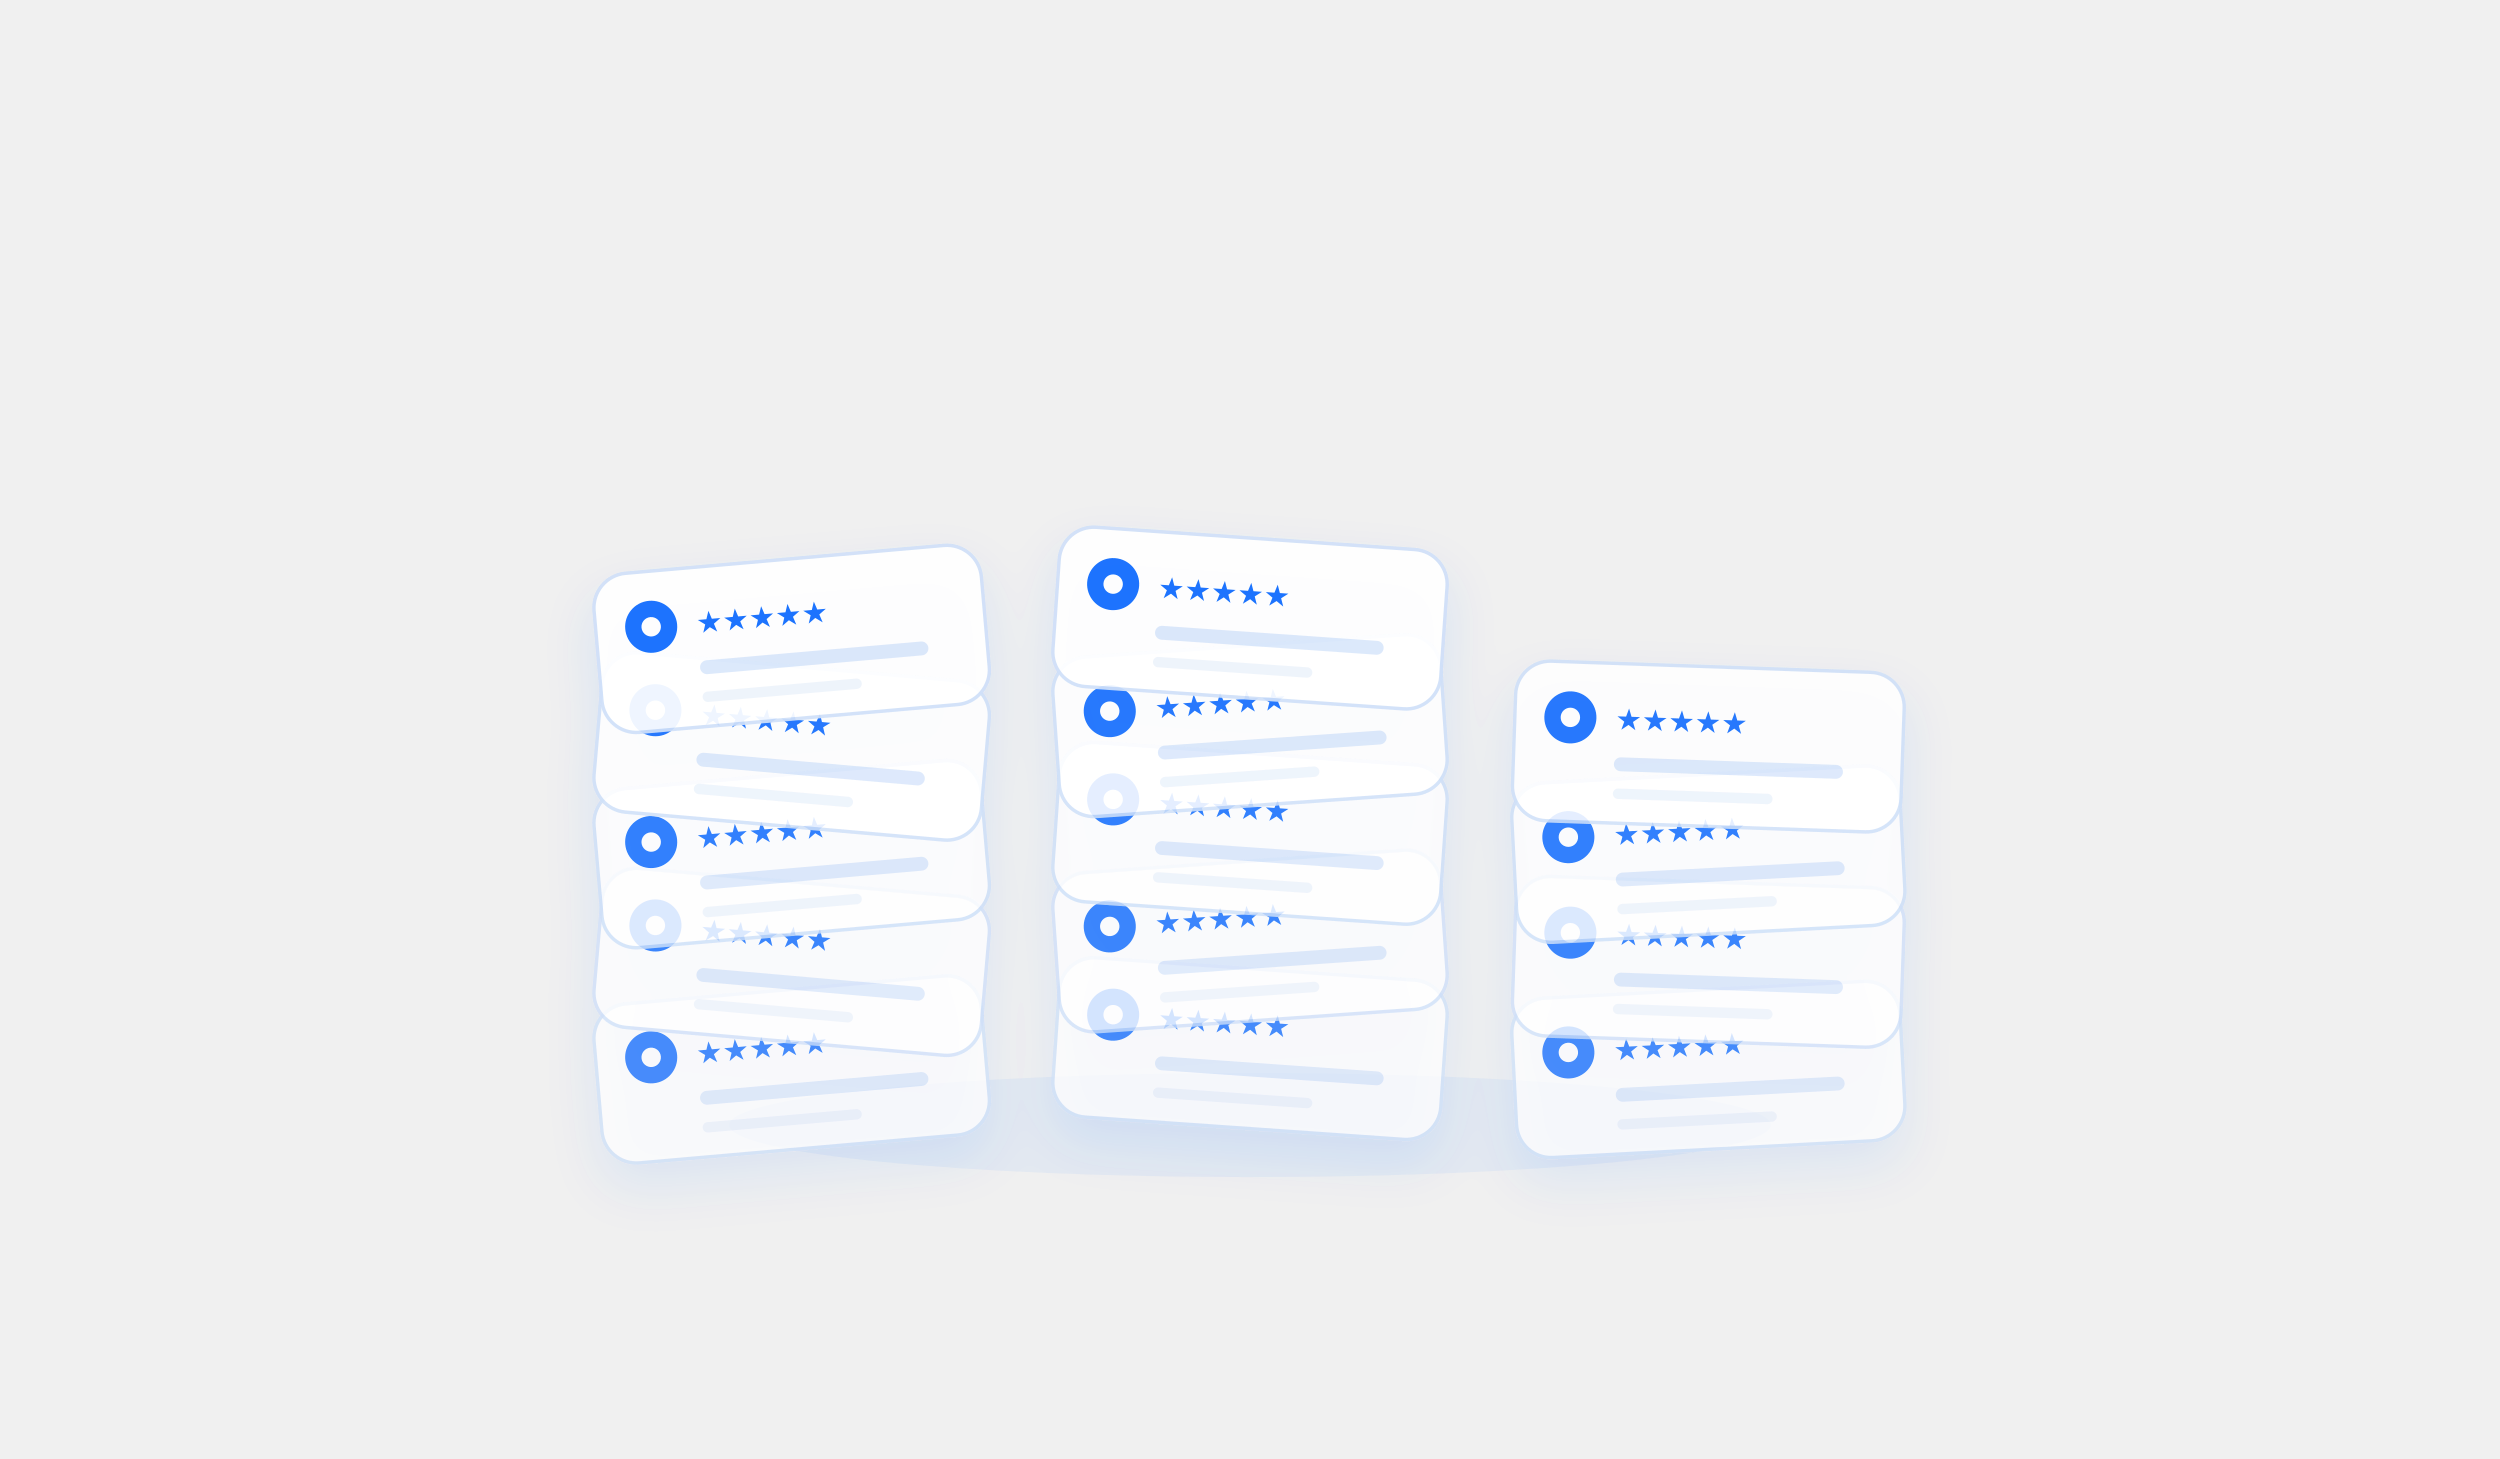
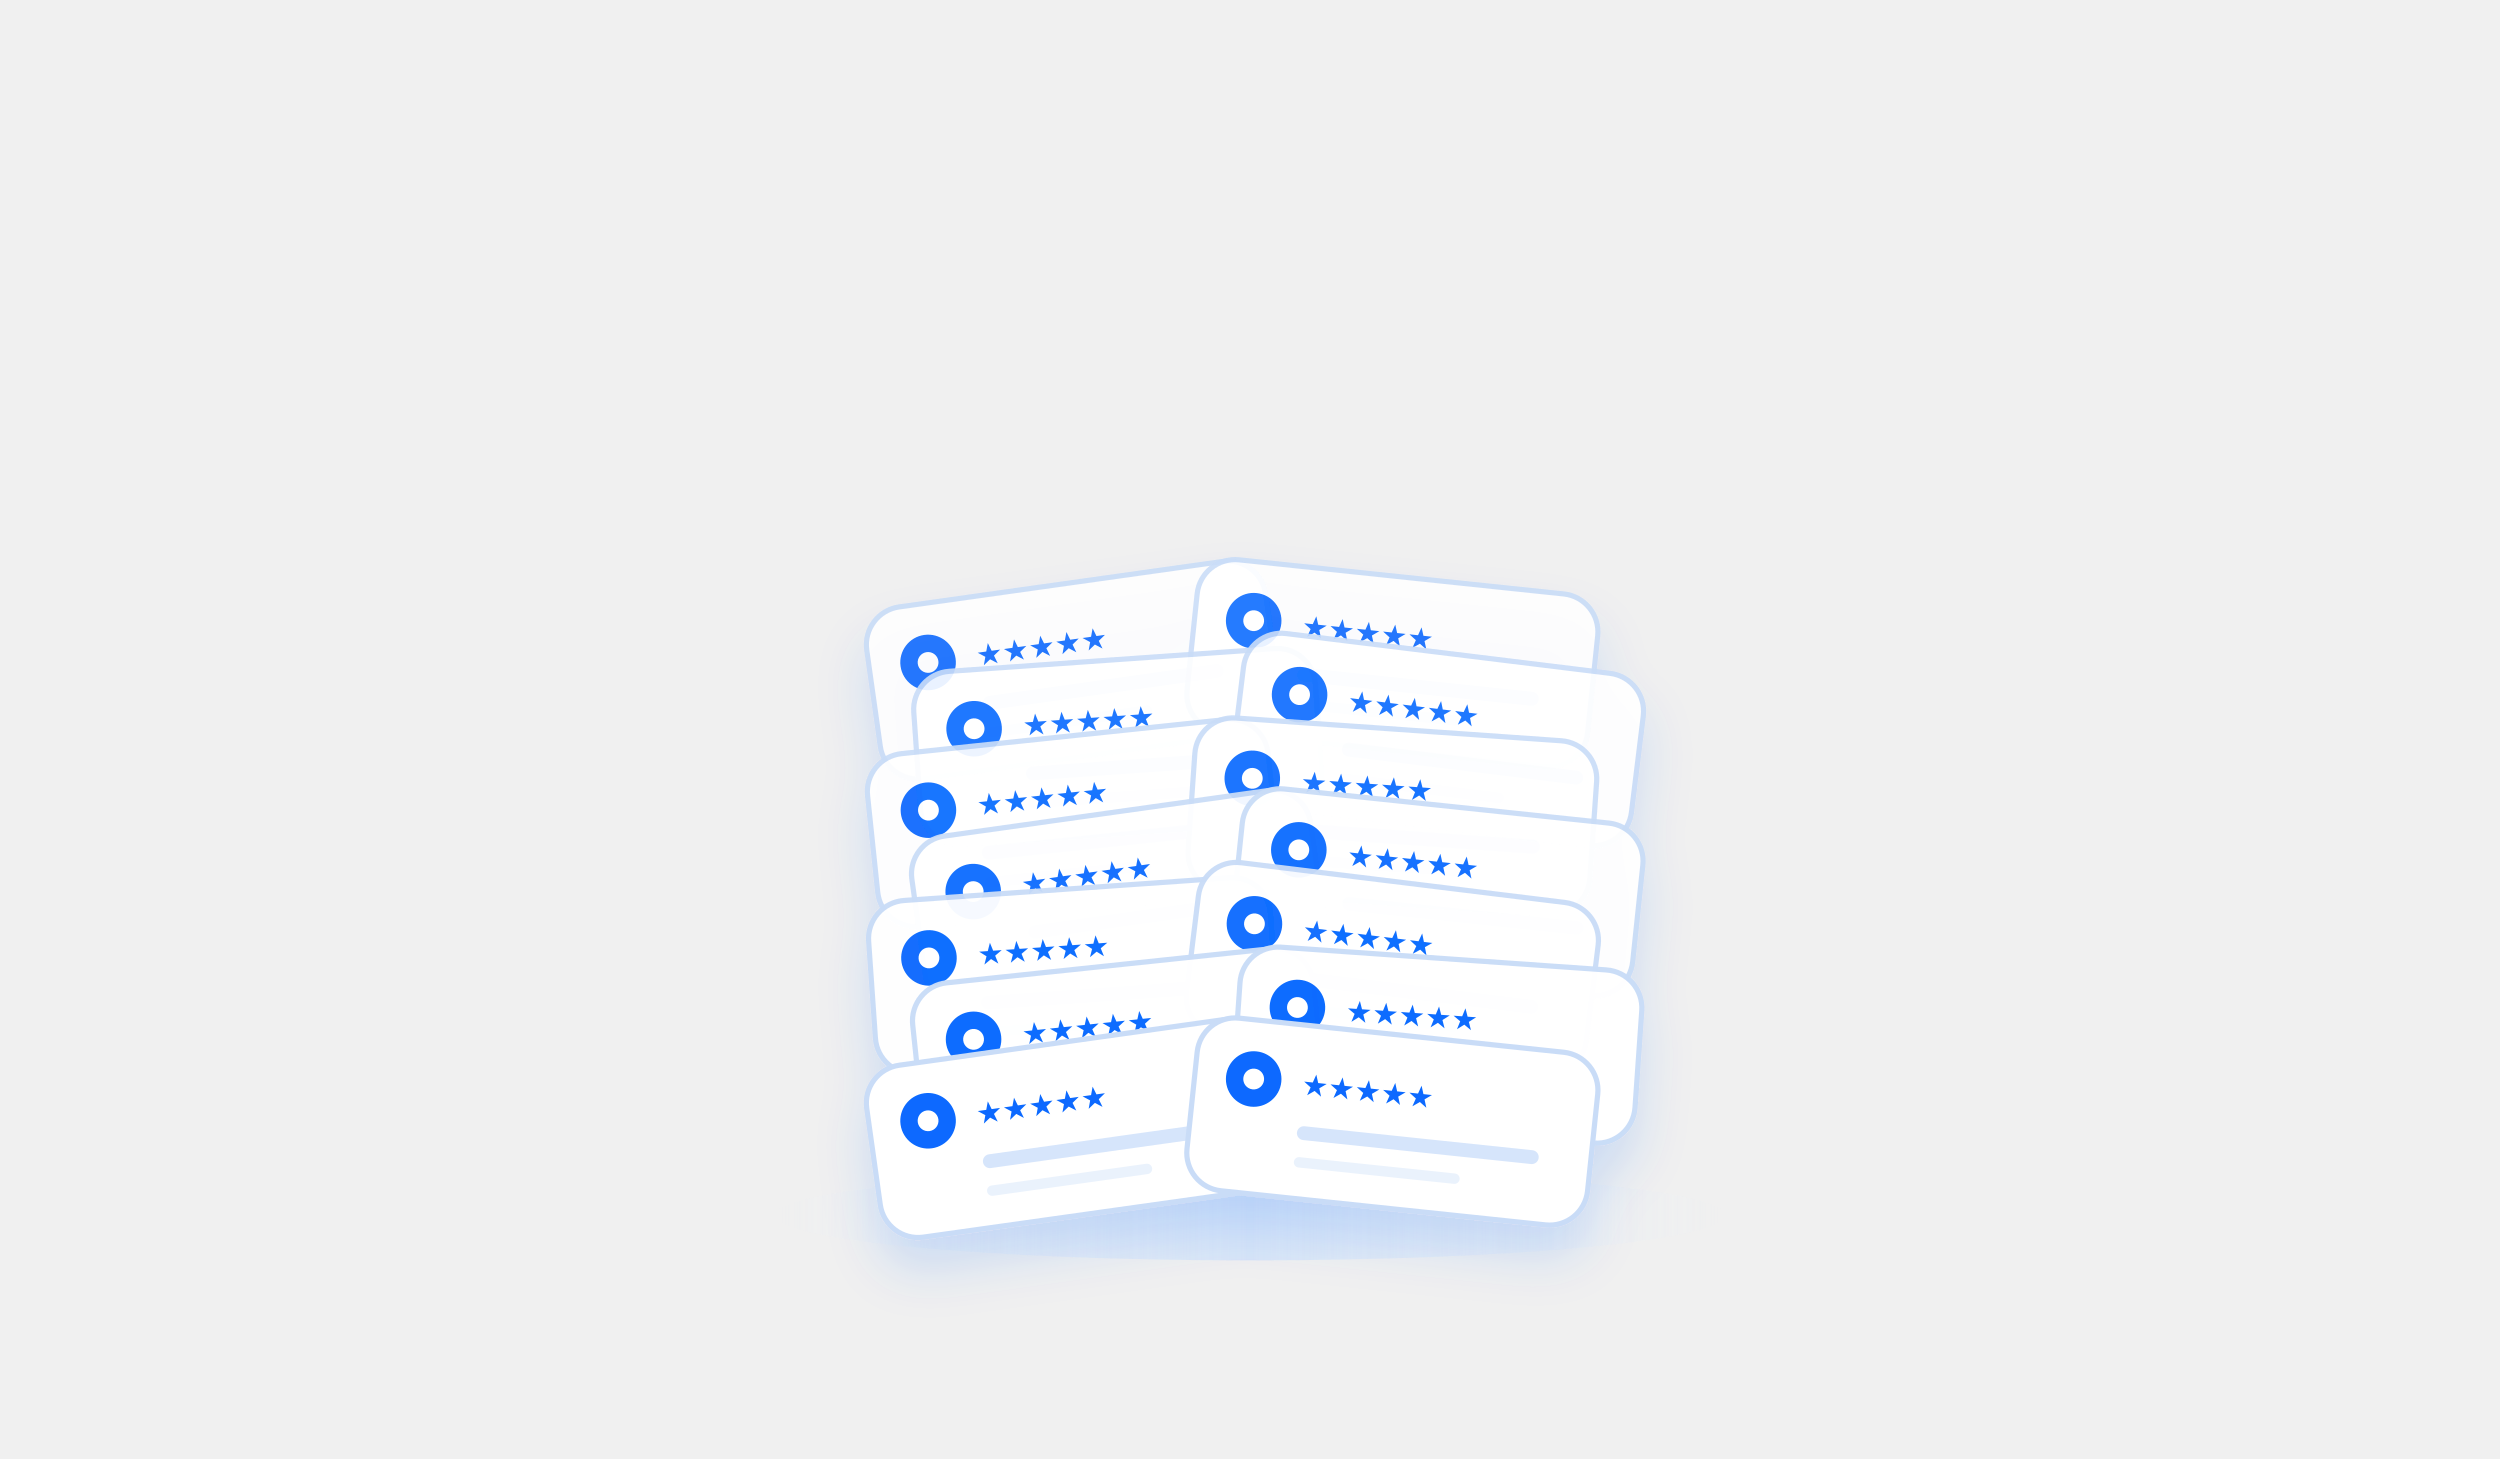
<svg xmlns="http://www.w3.org/2000/svg" viewBox="0 0 720 420">
  <defs>
-     <filter id="s" x="-30%" y="-30%" width="160%" height="180%">
-       <feDropShadow dx="0" dy="7" stdDeviation="7" flood-color="#0869ff" flood-opacity=".12" />
+     <filter id="shadow" x="-40%" y="-40%" width="180%" height="200%">
+       <feDropShadow dx="0" dy="9" stdDeviation="7" flood-color="#0869ff" flood-opacity=".15" />
    </filter>
+     <linearGradient id="floor" x1="0" y1="0" x2="1" y2="0">
+       <stop offset="0" stop-color="#dfeeff" stop-opacity="0" />
+       <stop offset=".5" stop-color="#bcd8ff" stop-opacity=".65" />
+       <stop offset="1" stop-color="#dfeeff" stop-opacity="0" />
+     </linearGradient>
  </defs>
-   <ellipse cx="360" cy="324" rx="150" ry="15" fill="#0869ff" opacity=".055" />
-   <g filter="url(#s)">
-     <g opacity="0.72" transform="translate(172 285) rotate(-5 56 23)">
-       <rect width="112" height="46" rx="10" fill="#fff" stroke="#cfe0f8" />
-       <circle cx="16" cy="16" r="7.5" fill="#0869ff" />
-       <circle cx="16" cy="16" r="2.8" fill="#fff" />
-       <text x="29" y="19" font-family="Arial,sans-serif" font-size="8.5" font-weight="700" fill="#0869ff">★★★★★</text>
-       <rect x="29" y="27" width="66" height="4" rx="2" fill="#d9e7fb" />
-       <rect x="29" y="36" width="46" height="3" rx="1.5" fill="#edf3fb" />
+   <ellipse cx="360" cy="350" rx="137" ry="13" fill="url(#floor)" opacity=".75" />
+   <g filter="url(#shadow)">
+     <g opacity="0.88" transform="translate(251 168) rotate(-8 58 25)">
+       <rect x="0" y="0" width="116" height="50" rx="11" fill="#fff" stroke="#c9dcf7" stroke-width="1.5" />
+       <circle cx="17" cy="17" r="8" fill="#0869ff" />
+       <circle cx="17" cy="17" r="3" fill="#fff" />
+       <text x="31" y="20" font-family="Arial,sans-serif" font-size="8.5" font-weight="700" fill="#0869ff">★★★★★</text>
+       <rect x="31" y="29" width="70" height="4" rx="2" fill="#d6e5fb" />
+       <rect x="31" y="38" width="48" height="3" rx="1.5" fill="#eaf2fc" />
    </g>
-     <g opacity="0.72" transform="translate(304 279) rotate(4 56 23)">
-       <rect width="112" height="46" rx="10" fill="#fff" stroke="#cfe0f8" />
-       <circle cx="16" cy="16" r="7.5" fill="#0869ff" />
-       <circle cx="16" cy="16" r="2.8" fill="#fff" />
-       <text x="29" y="19" font-family="Arial,sans-serif" font-size="8.5" font-weight="700" fill="#0869ff">★★★★★</text>
-       <rect x="29" y="27" width="66" height="4" rx="2" fill="#d9e7fb" />
-       <rect x="29" y="36" width="46" height="3" rx="1.5" fill="#edf3fb" />
+     <g opacity="0.88" transform="translate(343 166) rotate(6 58 25)">
+       <rect x="0" y="0" width="116" height="50" rx="11" fill="#fff" stroke="#c9dcf7" stroke-width="1.5" />
+       <circle cx="17" cy="17" r="8" fill="#0869ff" />
+       <circle cx="17" cy="17" r="3" fill="#fff" />
+       <text x="31" y="20" font-family="Arial,sans-serif" font-size="8.5" font-weight="700" fill="#0869ff">★★★★★</text>
+       <rect x="31" y="29" width="70" height="4" rx="2" fill="#d6e5fb" />
+       <rect x="31" y="38" width="48" height="3" rx="1.5" fill="#eaf2fc" />
    </g>
-     <g opacity="0.72" transform="translate(436 285) rotate(-3 56 23)">
-       <rect width="112" height="46" rx="10" fill="#fff" stroke="#cfe0f8" />
-       <circle cx="16" cy="16" r="7.5" fill="#0869ff" />
-       <circle cx="16" cy="16" r="2.8" fill="#fff" />
-       <text x="29" y="19" font-family="Arial,sans-serif" font-size="8.5" font-weight="700" fill="#0869ff">★★★★★</text>
-       <rect x="29" y="27" width="66" height="4" rx="2" fill="#d9e7fb" />
-       <rect x="29" y="36" width="46" height="3" rx="1.5" fill="#edf3fb" />
+     <g opacity="0.90" transform="translate(264 190) rotate(-4 58 25)">
+       <rect x="0" y="0" width="116" height="50" rx="11" fill="#fff" stroke="#c9dcf7" stroke-width="1.5" />
+       <circle cx="17" cy="17" r="8" fill="#0869ff" />
+       <circle cx="17" cy="17" r="3" fill="#fff" />
+       <text x="31" y="20" font-family="Arial,sans-serif" font-size="8.5" font-weight="700" fill="#0869ff">★★★★★</text>
+       <rect x="31" y="29" width="70" height="4" rx="2" fill="#d6e5fb" />
+       <rect x="31" y="38" width="48" height="3" rx="1.5" fill="#eaf2fc" />
    </g>
-     <g opacity="0.77" transform="translate(172 254) rotate(5 56 23)">
-       <rect width="112" height="46" rx="10" fill="#fff" stroke="#cfe0f8" />
-       <circle cx="16" cy="16" r="7.5" fill="#0869ff" />
-       <circle cx="16" cy="16" r="2.8" fill="#fff" />
-       <text x="29" y="19" font-family="Arial,sans-serif" font-size="8.5" font-weight="700" fill="#0869ff">★★★★★</text>
-       <rect x="29" y="27" width="66" height="4" rx="2" fill="#d9e7fb" />
-       <rect x="29" y="36" width="46" height="3" rx="1.5" fill="#edf3fb" />
+     <g opacity="0.90" transform="translate(356 188) rotate(7 58 25)">
+       <rect x="0" y="0" width="116" height="50" rx="11" fill="#fff" stroke="#c9dcf7" stroke-width="1.5" />
+       <circle cx="17" cy="17" r="8" fill="#0869ff" />
+       <circle cx="17" cy="17" r="3" fill="#fff" />
+       <text x="31" y="20" font-family="Arial,sans-serif" font-size="8.5" font-weight="700" fill="#0869ff">★★★★★</text>
+       <rect x="31" y="29" width="70" height="4" rx="2" fill="#d6e5fb" />
+       <rect x="31" y="38" width="48" height="3" rx="1.5" fill="#eaf2fc" />
    </g>
-     <g opacity="0.77" transform="translate(304 248) rotate(-4 56 23)">
-       <rect width="112" height="46" rx="10" fill="#fff" stroke="#cfe0f8" />
-       <circle cx="16" cy="16" r="7.5" fill="#0869ff" />
-       <circle cx="16" cy="16" r="2.8" fill="#fff" />
-       <text x="29" y="19" font-family="Arial,sans-serif" font-size="8.5" font-weight="700" fill="#0869ff">★★★★★</text>
-       <rect x="29" y="27" width="66" height="4" rx="2" fill="#d9e7fb" />
-       <rect x="29" y="36" width="46" height="3" rx="1.5" fill="#edf3fb" />
+     <g opacity="0.92" transform="translate(251 212) rotate(-6 58 25)">
+       <rect x="0" y="0" width="116" height="50" rx="11" fill="#fff" stroke="#c9dcf7" stroke-width="1.5" />
+       <circle cx="17" cy="17" r="8" fill="#0869ff" />
+       <circle cx="17" cy="17" r="3" fill="#fff" />
+       <text x="31" y="20" font-family="Arial,sans-serif" font-size="8.5" font-weight="700" fill="#0869ff">★★★★★</text>
+       <rect x="31" y="29" width="70" height="4" rx="2" fill="#d6e5fb" />
+       <rect x="31" y="38" width="48" height="3" rx="1.5" fill="#eaf2fc" />
    </g>
-     <g opacity="0.77" transform="translate(436 254) rotate(2 56 23)">
-       <rect width="112" height="46" rx="10" fill="#fff" stroke="#cfe0f8" />
-       <circle cx="16" cy="16" r="7.5" fill="#0869ff" />
-       <circle cx="16" cy="16" r="2.8" fill="#fff" />
-       <text x="29" y="19" font-family="Arial,sans-serif" font-size="8.5" font-weight="700" fill="#0869ff">★★★★★</text>
-       <rect x="29" y="27" width="66" height="4" rx="2" fill="#d9e7fb" />
-       <rect x="29" y="36" width="46" height="3" rx="1.5" fill="#edf3fb" />
+     <g opacity="0.92" transform="translate(343 210) rotate(4 58 25)">
+       <rect x="0" y="0" width="116" height="50" rx="11" fill="#fff" stroke="#c9dcf7" stroke-width="1.5" />
+       <circle cx="17" cy="17" r="8" fill="#0869ff" />
+       <circle cx="17" cy="17" r="3" fill="#fff" />
+       <text x="31" y="20" font-family="Arial,sans-serif" font-size="8.5" font-weight="700" fill="#0869ff">★★★★★</text>
+       <rect x="31" y="29" width="70" height="4" rx="2" fill="#d6e5fb" />
+       <rect x="31" y="38" width="48" height="3" rx="1.5" fill="#eaf2fc" />
    </g>
-     <g opacity="0.82" transform="translate(172 223) rotate(-5 56 23)">
-       <rect width="112" height="46" rx="10" fill="#fff" stroke="#cfe0f8" />
-       <circle cx="16" cy="16" r="7.5" fill="#0869ff" />
-       <circle cx="16" cy="16" r="2.8" fill="#fff" />
-       <text x="29" y="19" font-family="Arial,sans-serif" font-size="8.5" font-weight="700" fill="#0869ff">★★★★★</text>
-       <rect x="29" y="27" width="66" height="4" rx="2" fill="#d9e7fb" />
-       <rect x="29" y="36" width="46" height="3" rx="1.5" fill="#edf3fb" />
+     <g opacity="0.94" transform="translate(264 234) rotate(-8 58 25)">
+       <rect x="0" y="0" width="116" height="50" rx="11" fill="#fff" stroke="#c9dcf7" stroke-width="1.5" />
+       <circle cx="17" cy="17" r="8" fill="#0869ff" />
+       <circle cx="17" cy="17" r="3" fill="#fff" />
+       <text x="31" y="20" font-family="Arial,sans-serif" font-size="8.5" font-weight="700" fill="#0869ff">★★★★★</text>
+       <rect x="31" y="29" width="70" height="4" rx="2" fill="#d6e5fb" />
+       <rect x="31" y="38" width="48" height="3" rx="1.5" fill="#eaf2fc" />
    </g>
-     <g opacity="0.82" transform="translate(304 217) rotate(4 56 23)">
-       <rect width="112" height="46" rx="10" fill="#fff" stroke="#cfe0f8" />
-       <circle cx="16" cy="16" r="7.5" fill="#0869ff" />
-       <circle cx="16" cy="16" r="2.8" fill="#fff" />
-       <text x="29" y="19" font-family="Arial,sans-serif" font-size="8.5" font-weight="700" fill="#0869ff">★★★★★</text>
-       <rect x="29" y="27" width="66" height="4" rx="2" fill="#d9e7fb" />
-       <rect x="29" y="36" width="46" height="3" rx="1.5" fill="#edf3fb" />
+     <g opacity="0.94" transform="translate(356 232) rotate(6 58 25)">
+       <rect x="0" y="0" width="116" height="50" rx="11" fill="#fff" stroke="#c9dcf7" stroke-width="1.5" />
+       <circle cx="17" cy="17" r="8" fill="#0869ff" />
+       <circle cx="17" cy="17" r="3" fill="#fff" />
+       <text x="31" y="20" font-family="Arial,sans-serif" font-size="8.5" font-weight="700" fill="#0869ff">★★★★★</text>
+       <rect x="31" y="29" width="70" height="4" rx="2" fill="#d6e5fb" />
+       <rect x="31" y="38" width="48" height="3" rx="1.5" fill="#eaf2fc" />
    </g>
-     <g opacity="0.82" transform="translate(436 223) rotate(-3 56 23)">
-       <rect width="112" height="46" rx="10" fill="#fff" stroke="#cfe0f8" />
-       <circle cx="16" cy="16" r="7.5" fill="#0869ff" />
-       <circle cx="16" cy="16" r="2.8" fill="#fff" />
-       <text x="29" y="19" font-family="Arial,sans-serif" font-size="8.5" font-weight="700" fill="#0869ff">★★★★★</text>
-       <rect x="29" y="27" width="66" height="4" rx="2" fill="#d9e7fb" />
-       <rect x="29" y="36" width="46" height="3" rx="1.5" fill="#edf3fb" />
+     <g opacity="0.96" transform="translate(251 256) rotate(-4 58 25)">
+       <rect x="0" y="0" width="116" height="50" rx="11" fill="#fff" stroke="#c9dcf7" stroke-width="1.5" />
+       <circle cx="17" cy="17" r="8" fill="#0869ff" />
+       <circle cx="17" cy="17" r="3" fill="#fff" />
+       <text x="31" y="20" font-family="Arial,sans-serif" font-size="8.5" font-weight="700" fill="#0869ff">★★★★★</text>
+       <rect x="31" y="29" width="70" height="4" rx="2" fill="#d6e5fb" />
+       <rect x="31" y="38" width="48" height="3" rx="1.5" fill="#eaf2fc" />
    </g>
-     <g opacity="0.87" transform="translate(172 192) rotate(5 56 23)">
-       <rect width="112" height="46" rx="10" fill="#fff" stroke="#cfe0f8" />
-       <circle cx="16" cy="16" r="7.5" fill="#0869ff" />
-       <circle cx="16" cy="16" r="2.8" fill="#fff" />
-       <text x="29" y="19" font-family="Arial,sans-serif" font-size="8.5" font-weight="700" fill="#0869ff">★★★★★</text>
-       <rect x="29" y="27" width="66" height="4" rx="2" fill="#d9e7fb" />
-       <rect x="29" y="36" width="46" height="3" rx="1.5" fill="#edf3fb" />
+     <g opacity="0.96" transform="translate(343 254) rotate(7 58 25)">
+       <rect x="0" y="0" width="116" height="50" rx="11" fill="#fff" stroke="#c9dcf7" stroke-width="1.5" />
+       <circle cx="17" cy="17" r="8" fill="#0869ff" />
+       <circle cx="17" cy="17" r="3" fill="#fff" />
+       <text x="31" y="20" font-family="Arial,sans-serif" font-size="8.5" font-weight="700" fill="#0869ff">★★★★★</text>
+       <rect x="31" y="29" width="70" height="4" rx="2" fill="#d6e5fb" />
+       <rect x="31" y="38" width="48" height="3" rx="1.5" fill="#eaf2fc" />
    </g>
-     <g opacity="0.87" transform="translate(304 186) rotate(-4 56 23)">
-       <rect width="112" height="46" rx="10" fill="#fff" stroke="#cfe0f8" />
-       <circle cx="16" cy="16" r="7.5" fill="#0869ff" />
-       <circle cx="16" cy="16" r="2.8" fill="#fff" />
-       <text x="29" y="19" font-family="Arial,sans-serif" font-size="8.5" font-weight="700" fill="#0869ff">★★★★★</text>
-       <rect x="29" y="27" width="66" height="4" rx="2" fill="#d9e7fb" />
-       <rect x="29" y="36" width="46" height="3" rx="1.5" fill="#edf3fb" />
+     <g opacity="0.98" transform="translate(264 278) rotate(-6 58 25)">
+       <rect x="0" y="0" width="116" height="50" rx="11" fill="#fff" stroke="#c9dcf7" stroke-width="1.5" />
+       <circle cx="17" cy="17" r="8" fill="#0869ff" />
+       <circle cx="17" cy="17" r="3" fill="#fff" />
+       <text x="31" y="20" font-family="Arial,sans-serif" font-size="8.5" font-weight="700" fill="#0869ff">★★★★★</text>
+       <rect x="31" y="29" width="70" height="4" rx="2" fill="#d6e5fb" />
+       <rect x="31" y="38" width="48" height="3" rx="1.5" fill="#eaf2fc" />
    </g>
-     <g opacity="0.87" transform="translate(436 192) rotate(2 56 23)">
-       <rect width="112" height="46" rx="10" fill="#fff" stroke="#cfe0f8" />
-       <circle cx="16" cy="16" r="7.5" fill="#0869ff" />
-       <circle cx="16" cy="16" r="2.8" fill="#fff" />
-       <text x="29" y="19" font-family="Arial,sans-serif" font-size="8.5" font-weight="700" fill="#0869ff">★★★★★</text>
-       <rect x="29" y="27" width="66" height="4" rx="2" fill="#d9e7fb" />
-       <rect x="29" y="36" width="46" height="3" rx="1.5" fill="#edf3fb" />
+     <g opacity="0.98" transform="translate(356 276) rotate(4 58 25)">
+       <rect x="0" y="0" width="116" height="50" rx="11" fill="#fff" stroke="#c9dcf7" stroke-width="1.5" />
+       <circle cx="17" cy="17" r="8" fill="#0869ff" />
+       <circle cx="17" cy="17" r="3" fill="#fff" />
+       <text x="31" y="20" font-family="Arial,sans-serif" font-size="8.5" font-weight="700" fill="#0869ff">★★★★★</text>
+       <rect x="31" y="29" width="70" height="4" rx="2" fill="#d6e5fb" />
+       <rect x="31" y="38" width="48" height="3" rx="1.5" fill="#eaf2fc" />
    </g>
-     <g opacity="0.92" transform="translate(172 161) rotate(-5 56 23)">
-       <rect width="112" height="46" rx="10" fill="#fff" stroke="#cfe0f8" />
-       <circle cx="16" cy="16" r="7.5" fill="#0869ff" />
-       <circle cx="16" cy="16" r="2.8" fill="#fff" />
-       <text x="29" y="19" font-family="Arial,sans-serif" font-size="8.5" font-weight="700" fill="#0869ff">★★★★★</text>
-       <rect x="29" y="27" width="66" height="4" rx="2" fill="#d9e7fb" />
-       <rect x="29" y="36" width="46" height="3" rx="1.5" fill="#edf3fb" />
+     <g opacity="1.00" transform="translate(251 300) rotate(-8 58 25)">
+       <rect x="0" y="0" width="116" height="50" rx="11" fill="#fff" stroke="#c9dcf7" stroke-width="1.5" />
+       <circle cx="17" cy="17" r="8" fill="#0869ff" />
+       <circle cx="17" cy="17" r="3" fill="#fff" />
+       <text x="31" y="20" font-family="Arial,sans-serif" font-size="8.5" font-weight="700" fill="#0869ff">★★★★★</text>
+       <rect x="31" y="29" width="70" height="4" rx="2" fill="#d6e5fb" />
+       <rect x="31" y="38" width="48" height="3" rx="1.5" fill="#eaf2fc" />
    </g>
-     <g opacity="0.92" transform="translate(304 155) rotate(4 56 23)">
-       <rect width="112" height="46" rx="10" fill="#fff" stroke="#cfe0f8" />
-       <circle cx="16" cy="16" r="7.5" fill="#0869ff" />
-       <circle cx="16" cy="16" r="2.8" fill="#fff" />
-       <text x="29" y="19" font-family="Arial,sans-serif" font-size="8.5" font-weight="700" fill="#0869ff">★★★★★</text>
-       <rect x="29" y="27" width="66" height="4" rx="2" fill="#d9e7fb" />
-       <rect x="29" y="36" width="46" height="3" rx="1.5" fill="#edf3fb" />
+     <g opacity="1.00" transform="translate(343 298) rotate(6 58 25)">
+       <rect x="0" y="0" width="116" height="50" rx="11" fill="#fff" stroke="#c9dcf7" stroke-width="1.5" />
+       <circle cx="17" cy="17" r="8" fill="#0869ff" />
+       <circle cx="17" cy="17" r="3" fill="#fff" />
+       <text x="31" y="20" font-family="Arial,sans-serif" font-size="8.5" font-weight="700" fill="#0869ff">★★★★★</text>
+       <rect x="31" y="29" width="70" height="4" rx="2" fill="#d6e5fb" />
+       <rect x="31" y="38" width="48" height="3" rx="1.5" fill="#eaf2fc" />
    </g>
  </g>
</svg>
